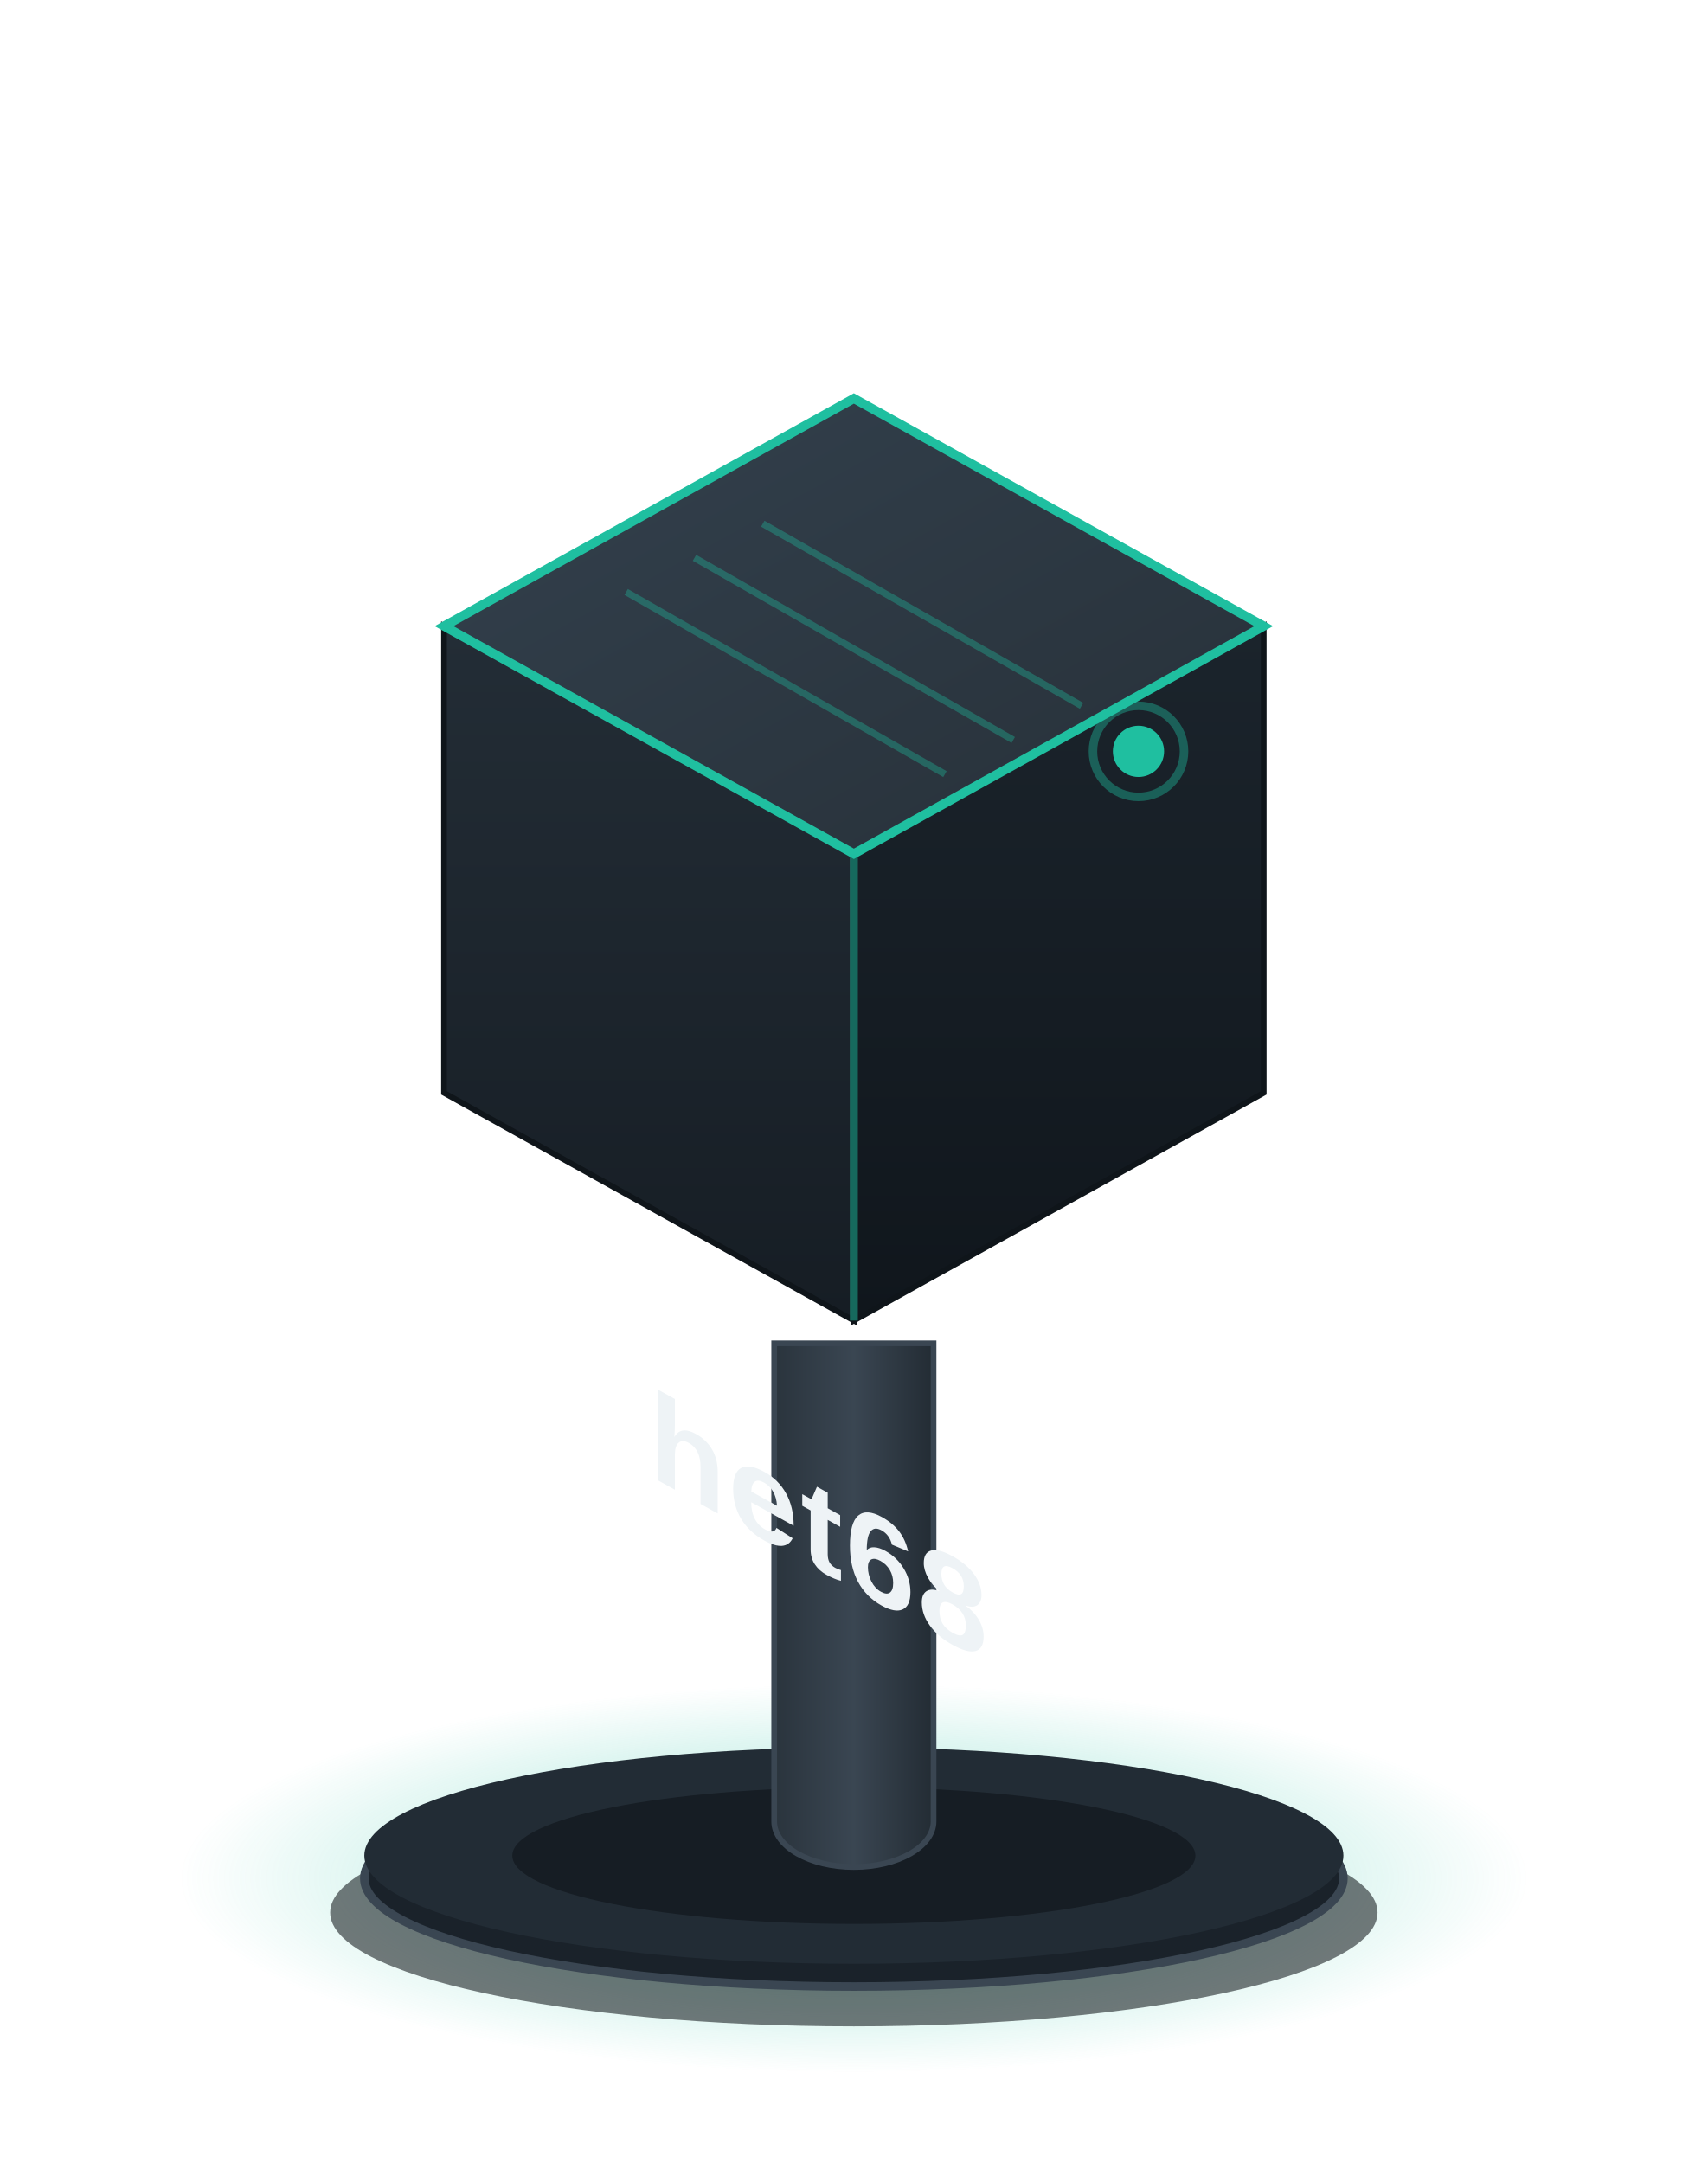
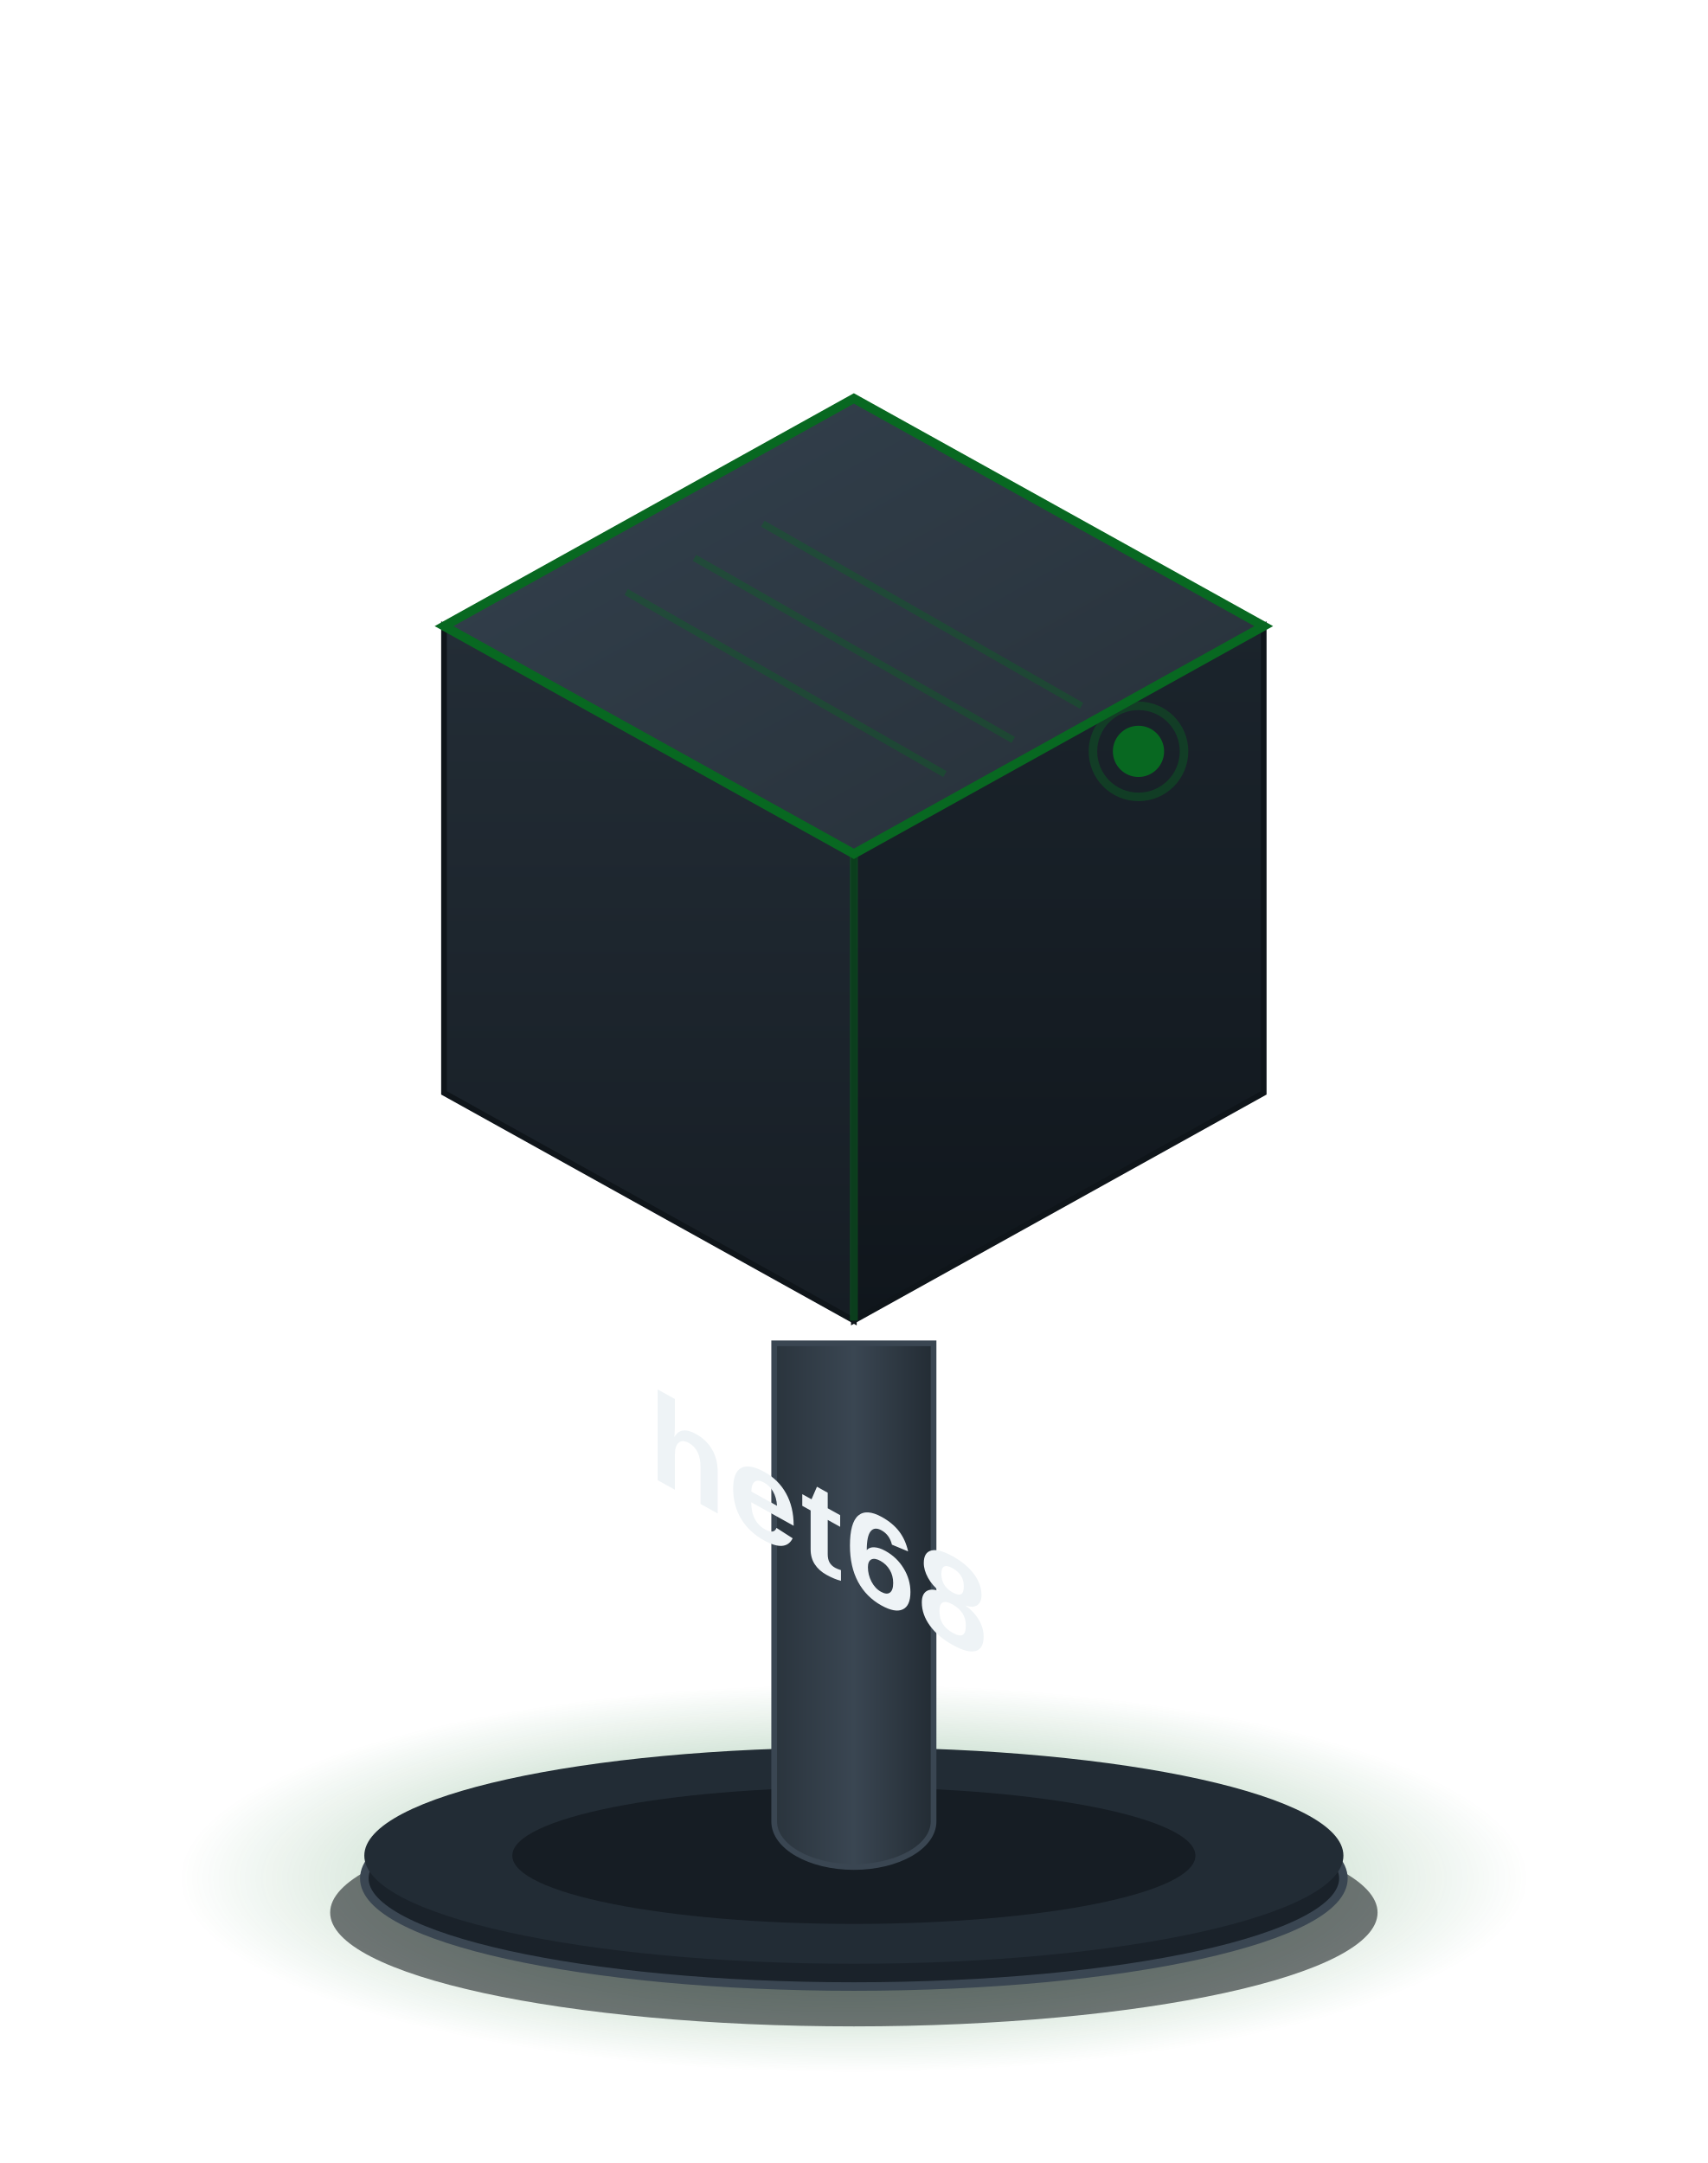
<svg xmlns="http://www.w3.org/2000/svg" viewBox="0 0 300 380" role="img" aria-label="het68 board enterprise appliance">
  <defs>
    <linearGradient id="h68top" x1="0" y1="0" x2="1" y2="1">
      <stop offset="0" stop-color="#33414e" />
      <stop offset="1" stop-color="#273038" />
    </linearGradient>
    <linearGradient id="h68left" x1="0" y1="0" x2="0" y2="1">
      <stop offset="0" stop-color="#232d36" />
      <stop offset="1" stop-color="#161d24" />
    </linearGradient>
    <linearGradient id="h68right" x1="0" y1="0" x2="0" y2="1">
      <stop offset="0" stop-color="#1b242c" />
      <stop offset="1" stop-color="#10161c" />
    </linearGradient>
    <linearGradient id="h68pole" x1="0" y1="0" x2="1" y2="0">
      <stop offset="0" stop-color="#2a343d" />
      <stop offset="0.5" stop-color="#3a4652" />
      <stop offset="1" stop-color="#232c34" />
    </linearGradient>
    <radialGradient id="h68glow" cx="0.5" cy="0.5" r="0.5">
-       <stop offset="0" stop-color="#1fbfa0" stop-opacity="0.5" />
-       <stop offset="1" stop-color="#1fbfa0" stop-opacity="0" />
+       <stop offset="0" stop-color="#086821" stop-opacity="0.5" />
+       <stop offset="1" stop-color="#086821" stop-opacity="0" />
    </radialGradient>
  </defs>
  <ellipse cx="150" cy="330" rx="120" ry="34" fill="url(#h68glow)" />
  <ellipse cx="150" cy="336" rx="92" ry="20" fill="#0a0e12" opacity="0.55" />
  <ellipse cx="150" cy="330" rx="86" ry="19" fill="#1a222a" stroke="#3a4652" stroke-width="1.5" />
  <ellipse cx="150" cy="326" rx="86" ry="19" fill="#222c35" />
  <ellipse cx="150" cy="326" rx="60" ry="12" fill="#161d24" />
  <path d="M136 236 h28 v84 a14 8 0 0 1 -28 0 z" fill="url(#h68pole)" stroke="#3a4652" stroke-width="1" />
  <polygon points="222,110 150,150 150,232 222,192" fill="url(#h68right)" stroke="#0f151a" stroke-width="1" />
  <polygon points="78,110 150,150 150,232 78,192" fill="url(#h68left)" stroke="#0f151a" stroke-width="1" />
-   <polygon points="150,70 222,110 150,150 78,110" fill="url(#h68top)" stroke="#1fbfa0" stroke-width="1.6" />
-   <g stroke="#1fbfa0" stroke-opacity="0.35" stroke-width="1.2">
+   <polygon points="150,70 222,110 150,150 78,110" fill="url(#h68top)" stroke="#086821" stroke-width="1.6" />
+   <g stroke="#086821" stroke-opacity="0.35" stroke-width="1.2">
    <line x1="122" y1="98" x2="178" y2="130" />
    <line x1="134" y1="92" x2="190" y2="124" />
    <line x1="110" y1="104" x2="166" y2="136" />
  </g>
-   <circle cx="200" cy="132" r="4.5" fill="#1fbfa0" />
-   <circle cx="200" cy="132" r="8" fill="none" stroke="#1fbfa0" stroke-opacity="0.4" stroke-width="1.5" />
+   <circle cx="200" cy="132" r="4.5" fill="#086821" />
+   <circle cx="200" cy="132" r="8" fill="none" stroke="#086821" stroke-opacity="0.4" stroke-width="1.5" />
  <text x="114" y="196" transform="skewY(29)" font-family="Manrope, Arial, sans-serif" font-size="22" font-weight="800" letter-spacing="0.5" fill="#eef3f6">het68</text>
-   <line x1="150" y1="150" x2="150" y2="232" stroke="#1fbfa0" stroke-opacity="0.5" stroke-width="1.4" />
+   <line x1="150" y1="150" x2="150" y2="232" stroke="#086821" stroke-opacity="0.5" stroke-width="1.4" />
</svg>
